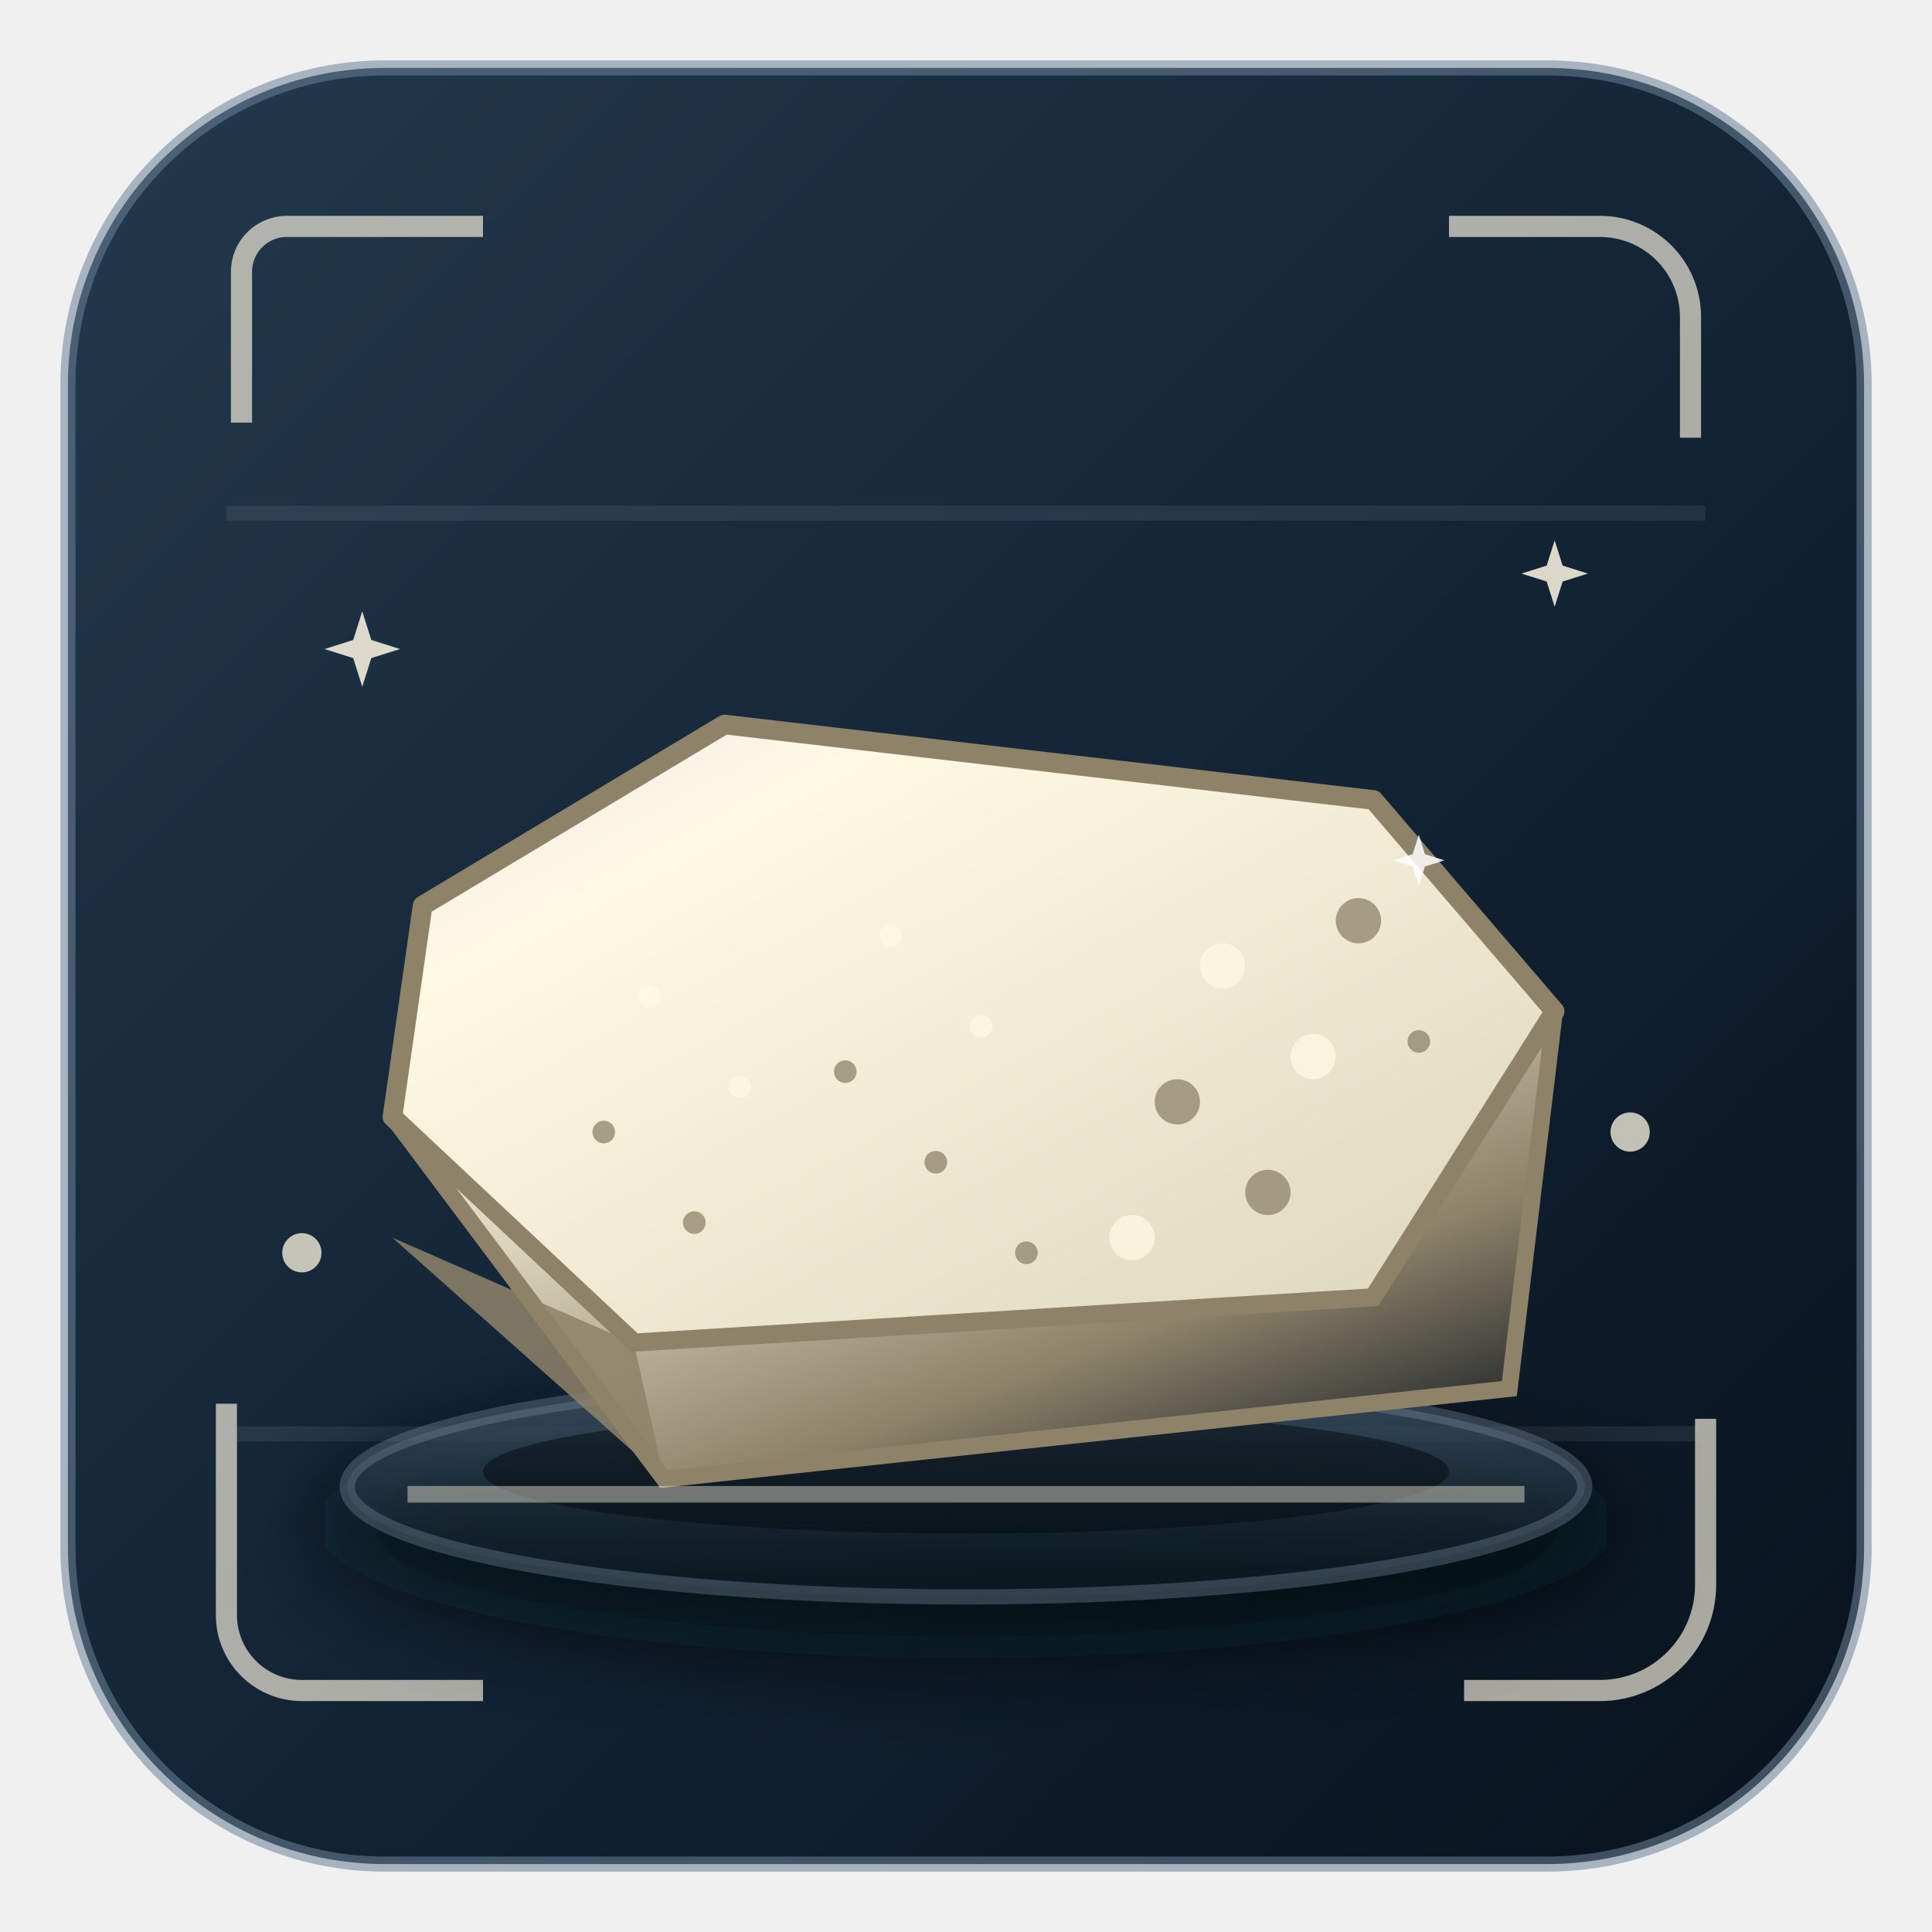
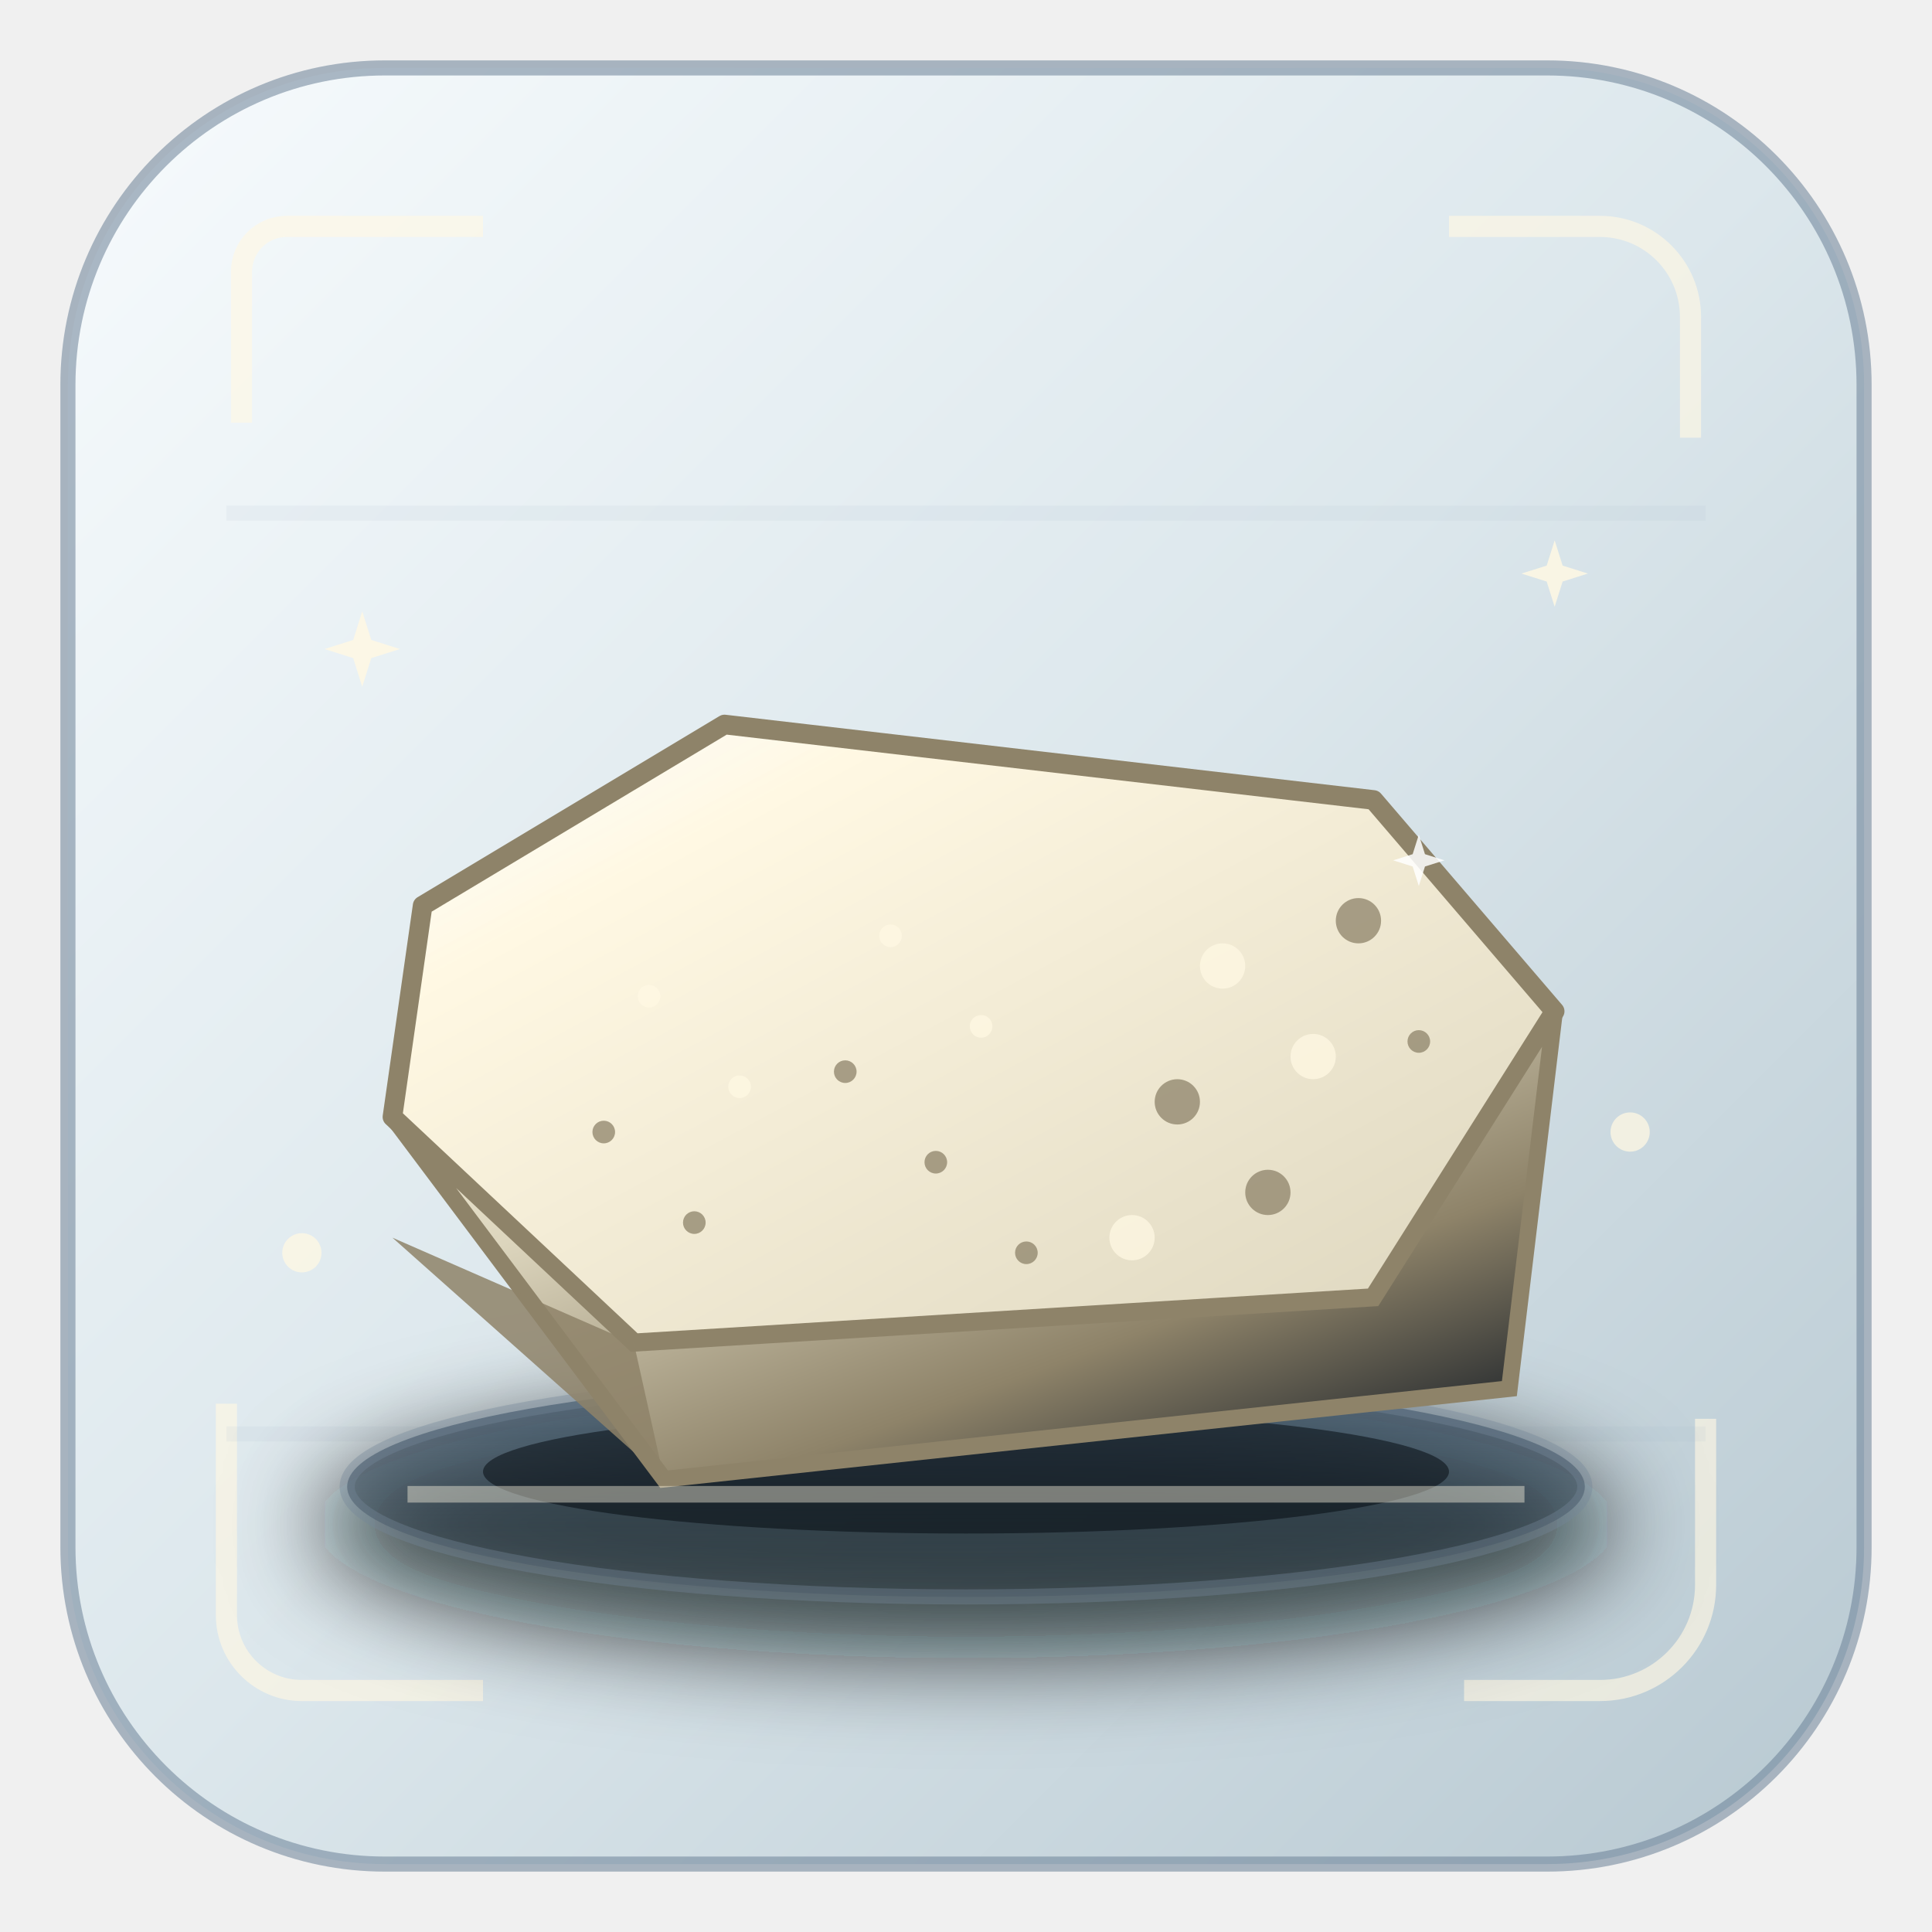
<svg xmlns="http://www.w3.org/2000/svg" width="128" height="128" viewBox="0 0 128 128" role="img" aria-labelledby="omega-diatomite-title omega-diatomite-desc" data-omega-icon-kind="resource" data-omega-icon-id="diatomite">
  <defs>
    <linearGradient id="omega-diatomite-bg" x1="0" y1="0" x2="1" y2="1">
-       <stop offset="0" stop-color="#24394c" />
-       <stop offset=".5" stop-color="#132536" />
-       <stop offset="1" stop-color="#08121d" />
+       <stop offset="0" stop-color="#f7fbfd" />
+       <stop offset=".5" stop-color="#dce7ec" />
+       <stop offset="1" stop-color="#b7c8d1" />
    </linearGradient>
    <linearGradient id="omega-diatomite-metal" x1="0" y1="0" x2=".9" y2="1">
      <stop offset="0" stop-color="#fff8e3" />
      <stop offset=".32" stop-color="#dcd5bd" />
      <stop offset=".7" stop-color="#8e8369" />
      <stop offset="1" stop-color="#141b24" />
    </linearGradient>
    <linearGradient id="omega-diatomite-top" x1="0" y1="0" x2="1" y2="1">
      <stop offset="0" stop-color="#ffffff" stop-opacity=".9" />
      <stop offset=".22" stop-color="#fff8e3" />
      <stop offset="1" stop-color="#dcd5bd" />
    </linearGradient>
    <linearGradient id="omega-diatomite-side" x1="0" y1="0" x2="1" y2=".7">
      <stop offset="0" stop-color="#dcd5bd" />
      <stop offset="1" stop-color="#8e8369" />
    </linearGradient>
    <linearGradient id="omega-diatomite-floor" x1="0" y1="0" x2="0" y2="1">
      <stop offset="0" stop-color="#41576b" stop-opacity=".85" />
      <stop offset="1" stop-color="#172534" stop-opacity=".25" />
    </linearGradient>
    <filter id="omega-diatomite-shadow" x="-40%" y="-40%" width="180%" height="200%">
      <feGaussianBlur stdDeviation="3.1" />
    </filter>
  </defs>
  <rect x="4.5" y="4.5" width="119" height="119" rx="21" fill="url(#omega-diatomite-bg)" stroke="#6b8297" stroke-opacity=".55" stroke-width="1" />
  <path d="M16 28V18a3 3 0 0 1 3-3h13M96 15h10a6 6 0 0 1 6 6v8M15 93v14a5 5 0 0 0 5 5h12M97 112h9a7 7 0 0 0 7-7V94" fill="none" stroke="#fff8e3" stroke-opacity=".65" stroke-width="1.4" />
  <path d="M15 34H113M15 95H113" stroke="#a5bac8" stroke-opacity=".11" />
  <ellipse cx="64" cy="101" rx="43" ry="8.8" fill="#02070d" opacity=".7" filter="url(#omega-diatomite-shadow)" />
  <ellipse cx="64" cy="98.5" rx="41" ry="7.3" fill="url(#omega-diatomite-floor)" stroke="#75889a" stroke-opacity=".38" />
  <ellipse cx="64" cy="97.5" rx="32" ry="4.1" fill="#030a10" opacity=".52" />
  <path d="M28 60 48 48 91 53 103 67 91 86 42 89 26 74Z" fill="url(#omega-diatomite-top)" stroke="#8e8369" stroke-width="1.3" stroke-linejoin="round" />
  <path d="M26 74 42 89 91 86 103 67 100 92 44 98Z" fill="url(#omega-diatomite-metal)" stroke="#8e8369" stroke-width="1.1" />
  <path d="M42 89 44 98 26 82Z" fill="#8e8369" opacity=".85" />
  <circle cx="90" cy="61" r="1.5" fill="#8e8369" opacity=".75" />
  <circle cx="49" cy="72" r="0.75" fill="#fff8e3" opacity=".75" />
  <circle cx="68" cy="83" r="0.75" fill="#8e8369" opacity=".75" />
  <circle cx="87" cy="70" r="1.5" fill="#fff8e3" opacity=".75" />
  <circle cx="46" cy="81" r="0.75" fill="#8e8369" opacity=".75" />
  <circle cx="65" cy="68" r="0.75" fill="#fff8e3" opacity=".75" />
  <circle cx="84" cy="79" r="1.5" fill="#8e8369" opacity=".75" />
  <circle cx="43" cy="66" r="0.75" fill="#fff8e3" opacity=".75" />
  <circle cx="62" cy="77" r="0.75" fill="#8e8369" opacity=".75" />
  <circle cx="81" cy="64" r="1.5" fill="#fff8e3" opacity=".75" />
  <circle cx="40" cy="75" r="0.75" fill="#8e8369" opacity=".75" />
  <circle cx="59" cy="62" r="0.75" fill="#fff8e3" opacity=".75" />
  <circle cx="78" cy="73" r="1.5" fill="#8e8369" opacity=".75" />
  <circle cx="37" cy="60" r="0.75" fill="#fff8e3" opacity=".75" />
  <circle cx="56" cy="71" r="0.75" fill="#8e8369" opacity=".75" />
  <circle cx="75" cy="82" r="1.5" fill="#fff8e3" opacity=".75" />
  <circle cx="94" cy="69" r="0.75" fill="#8e8369" opacity=".75" />
  <path d="M24 40.5L24.6 42.4 26.5 43 24.6 43.6 24 45.5 23.4 43.6 21.5 43 23.4 42.4Z" fill="#fff8e3" opacity=".85" />
  <path d="M103 35.8L103.528 37.472 105.2 38 103.528 38.528 103 40.2 102.472 38.528 100.8 38 102.472 37.472Z" fill="#fff8e3" opacity=".85" />
  <path d="M94 55.3L94.408 56.592 95.7 57 94.408 57.408 94 58.7 93.592 57.408 92.3 57 93.592 56.592Z" fill="#fff" opacity=".85" />
  <path d="M27 99H101" stroke="#fff8e3" stroke-opacity=".42" stroke-width="1.1" />
  <circle cx="20" cy="83" r="1.3" fill="#fff8e3" opacity=".75" />
  <circle cx="108" cy="75" r="1.3" fill="#fff8e3" opacity=".75" />
</svg>
